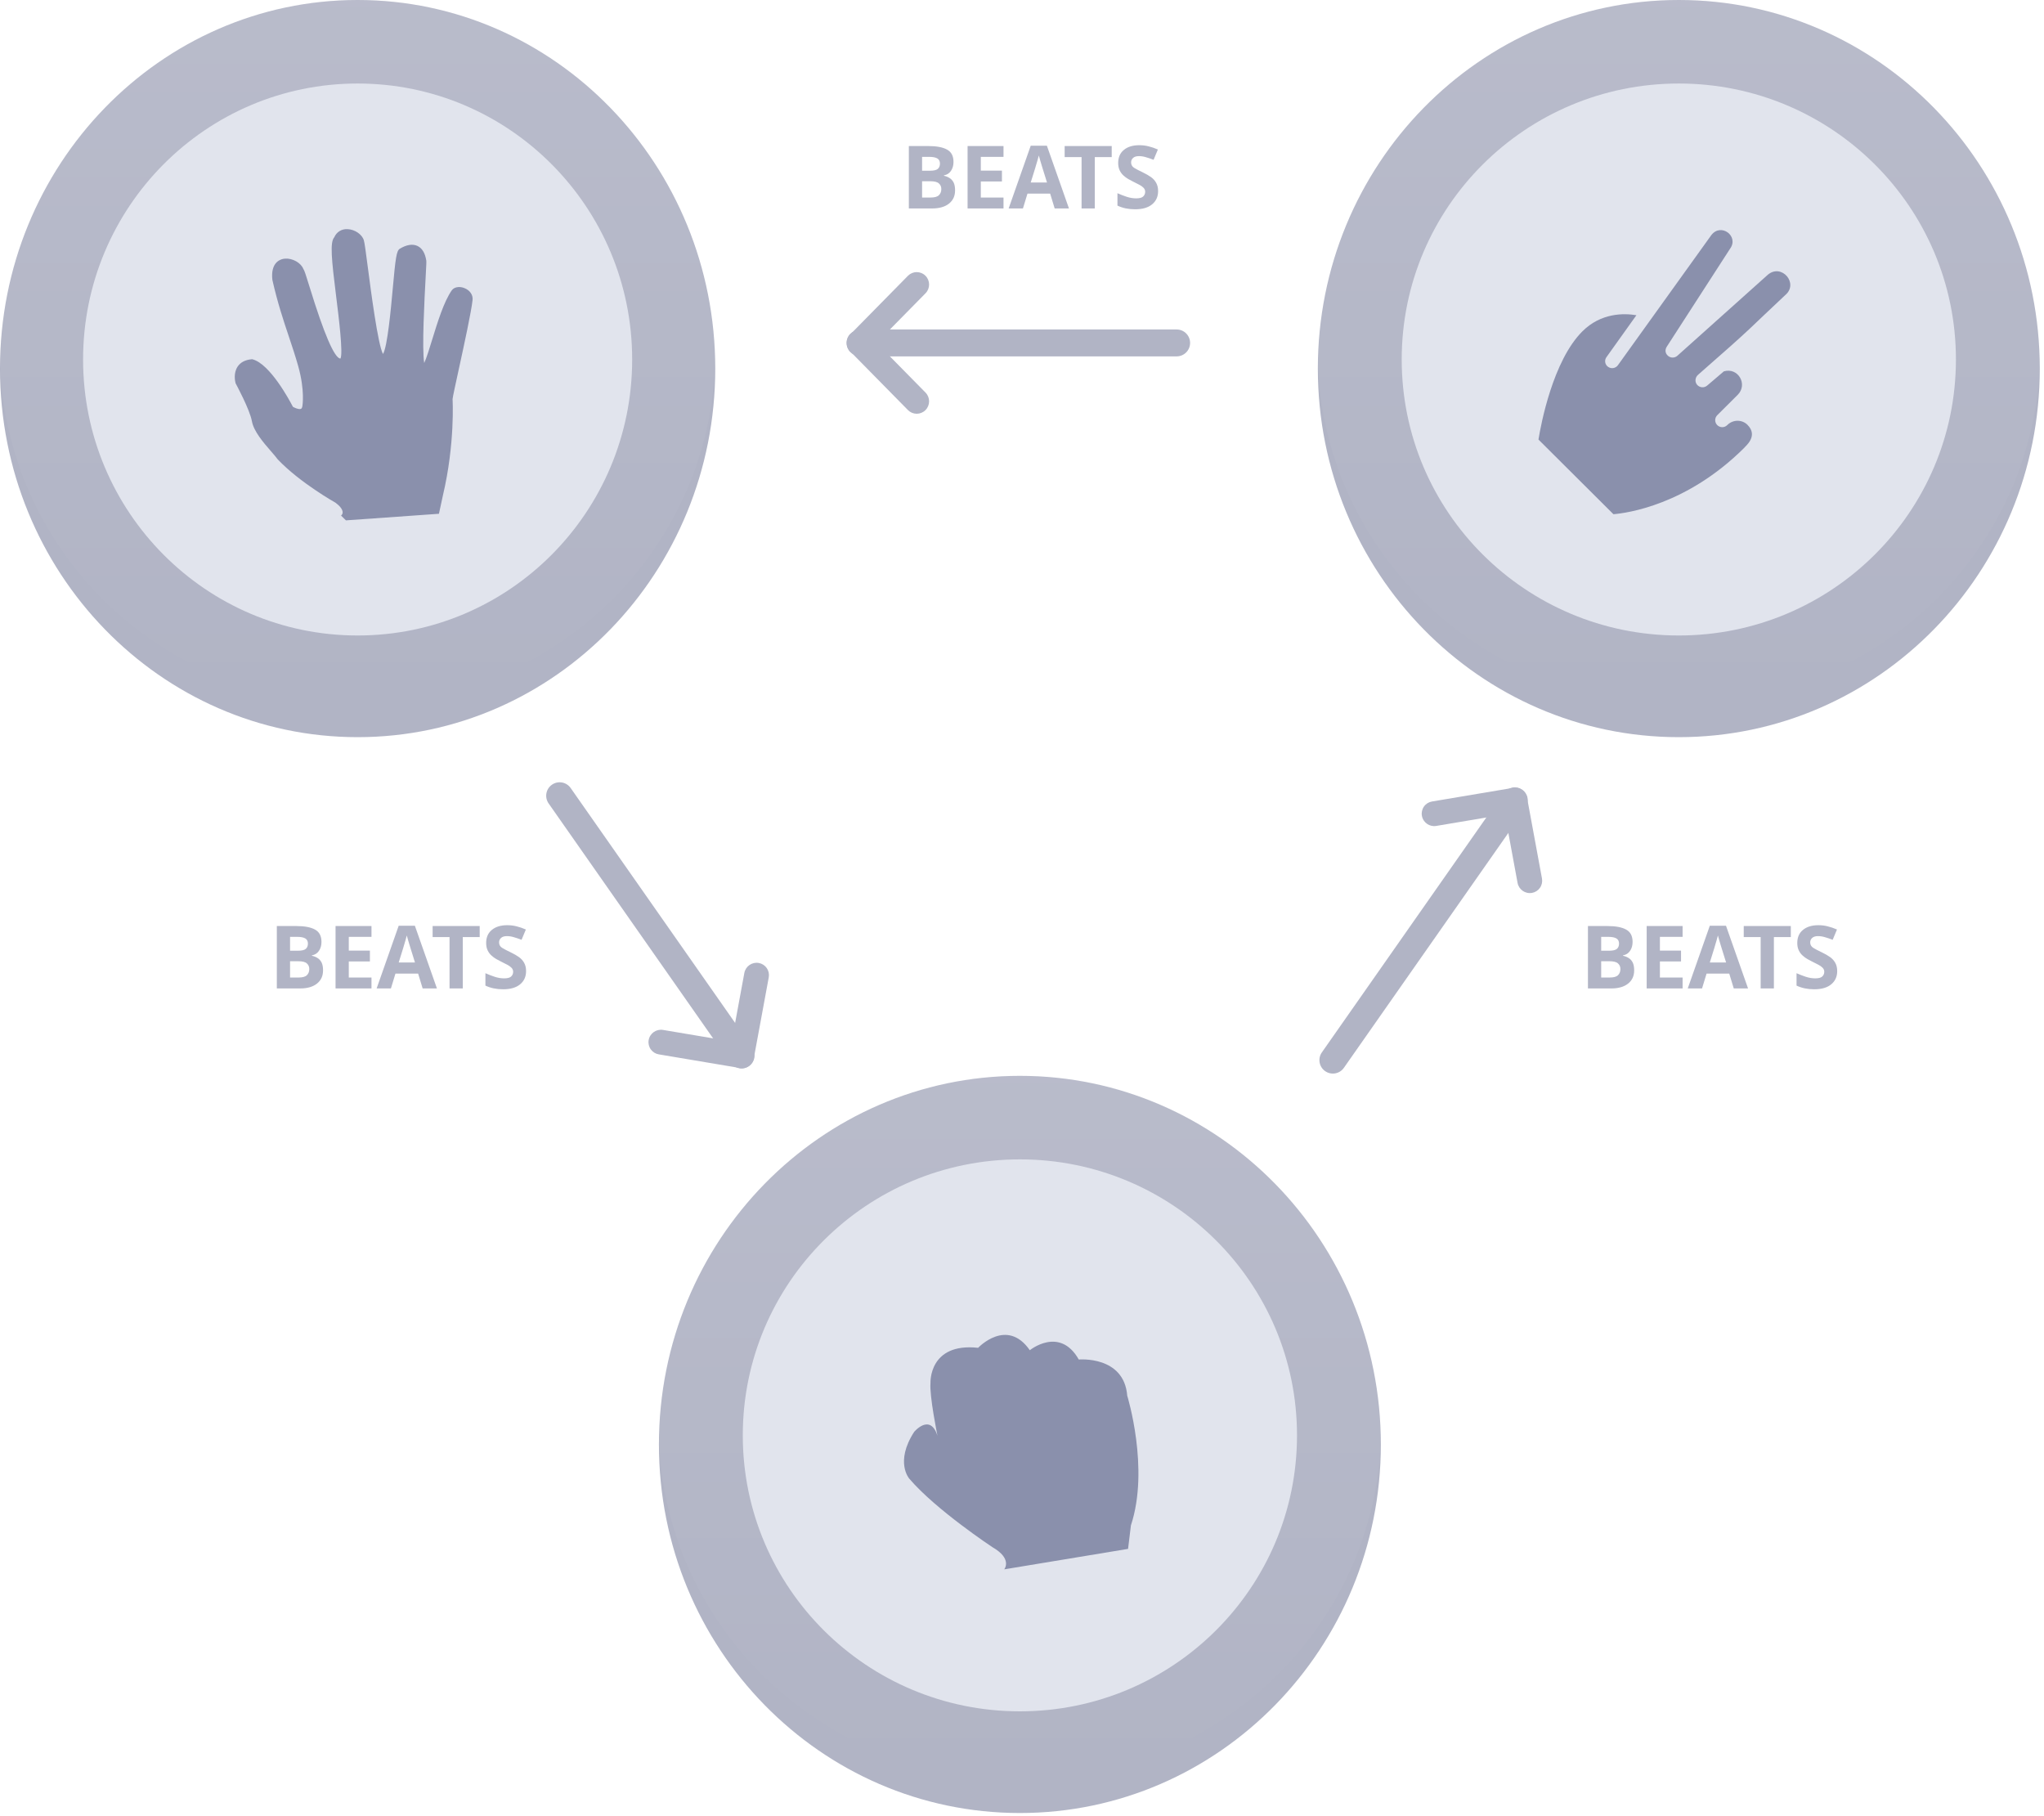
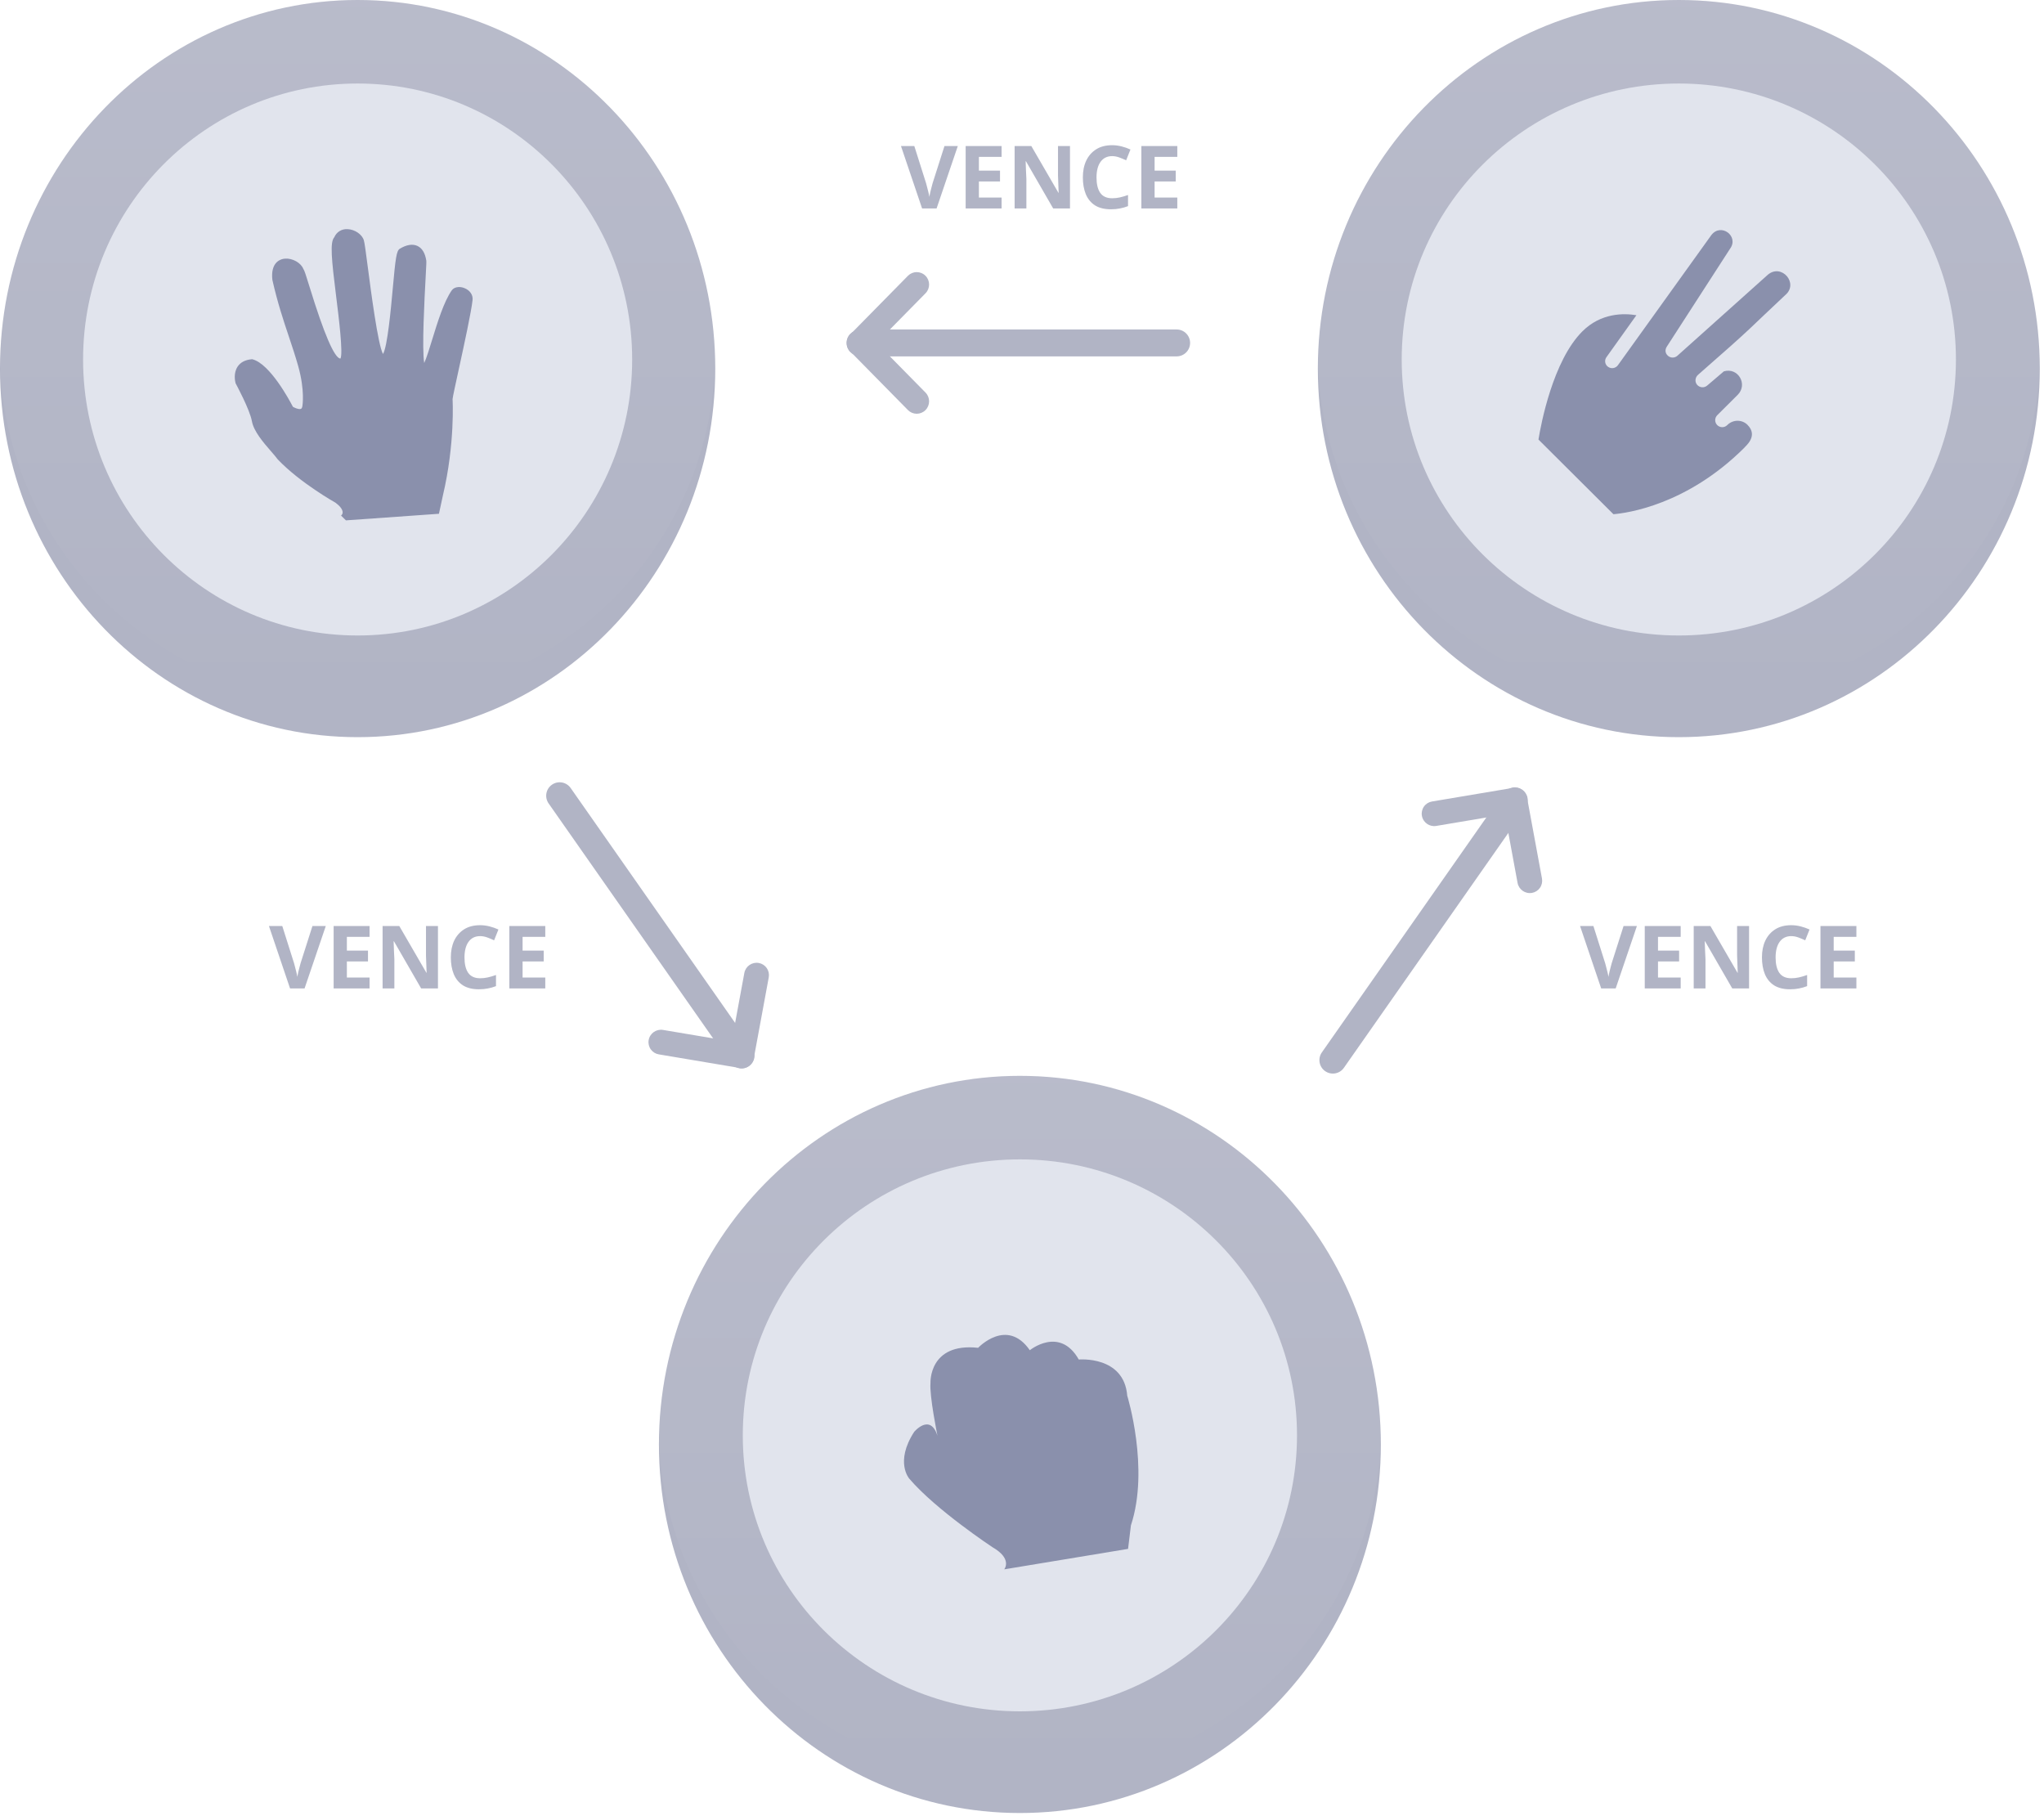
<svg xmlns="http://www.w3.org/2000/svg" width="304" height="270">
  <defs>
    <linearGradient id="a" x1="50%" x2="50%" y1="0%" y2="100%">
      <stop offset="0%" stop-color="#FFF" stop-opacity=".097" />
      <stop offset="100%" stop-color="#FFF" stop-opacity="0" />
    </linearGradient>
    <linearGradient id="b" x1="50%" x2="50%" y1="0%" y2="100%">
      <stop offset="0%" stop-color="#FFF" stop-opacity=".097" />
      <stop offset="100%" stop-color="#FFF" stop-opacity="0" />
    </linearGradient>
  </defs>
  <g fill="none" fill-rule="evenodd">
    <ellipse cx="53.189" cy="54.815" fill="#B1B4C5" rx="53.189" ry="54.815" />
    <ellipse cx="53.189" cy="52.385" fill="url(#a)" rx="53.189" ry="52.385" />
    <g transform="translate(12.357 12.421)">
      <ellipse cx="40.832" cy="41.044" fill="#E1E4ED" rx="40.832" ry="41.044" />
      <path fill="#8A90AC" fill-rule="nonzero" d="M56.697 30.417a2.125 2.125 0 00-.904-.146c-.417.03-.755.201-.955.481-1.177 1.666-2.141 4.81-2.919 7.337-.357 1.169-.836 2.733-1.183 3.475-.362-2.08.047-9.697.206-12.63l.002-.047c.11-2.038.125-2.396.1-2.553-.174-1.118-.618-1.852-1.319-2.18-.708-.333-1.629-.186-2.62.417-.497.303-.635 1.345-1.061 6.067l-.002.02c-.235 2.595-.776 8.568-1.441 9.563-.75-1.392-1.784-9.3-2.23-12.722-.312-2.397-.494-3.774-.616-4.19-.257-.87-1.343-1.611-2.418-1.653-.895-.044-1.629.415-1.98 1.214-.655.736-.423 3.179.302 8.964.344 2.754 1.056 8.441.608 9.08-.893-.099-2.427-3.661-4.559-10.592-.598-1.942-.783-2.525-.967-2.78-.362-.891-1.593-1.578-2.696-1.5a2.314 2.314 0 00-.277.036c-.578.116-1.896.653-1.615 3.13.779 3.435 1.624 5.957 2.445 8.405l.016.05c.491 1.465.955 2.85 1.387 4.388 1.016 3.63.621 5.882.616 5.907-.034.232-.105.374-.211.423a.405.405 0 01-.143.033c-.322.023-.805-.193-1.055-.333-.568-1.098-3.4-6.33-5.967-7.055L25.15 41l-.093.008c-.942.09-1.634.45-2.057 1.068-.67.978-.393 2.224-.325 2.474l.038.09c.02.037 2.079 3.825 2.397 5.587.275 1.511 1.696 3.148 2.838 4.464l.047.054c.373.43.695.802.948 1.146 3.316 3.492 8.558 6.428 8.601 6.452.654.487 1.018.958 1.056 1.363a.595.595 0 01-.117.43l-.114.12.725.711 13.832-.98.59-2.73c1.823-7.705 1.442-14.275 1.436-14.319.007-.242.518-2.58.93-4.468l.011-.048c.82-3.763 1.838-8.444 2.034-10.225.085-.761-.398-1.46-1.23-1.779z" />
    </g>
    <g transform="translate(196)">
      <ellipse cx="53.686" cy="54.815" fill="#B1B4C5" rx="53.686" ry="54.815" />
      <ellipse cx="53.686" cy="52.385" fill="url(#b)" rx="53.686" ry="52.385" />
      <g transform="translate(12.473 12.421)">
        <ellipse cx="41.214" cy="41.044" fill="#E1E4ED" rx="41.214" ry="41.044" />
        <path fill="#8A90AC" fill-rule="nonzero" d="M30.455 40.692l4.451-6.234c-1.85-.307-5.248-.375-8.031 2.397-4.388 4.37-6.165 13.809-6.535 16.093l11.15 11.105c2.008-.17 10.896-1.353 19.46-9.881.09-.184 2.177-1.72.471-3.418-.814-.81-2.162-.796-2.993.033a1.051 1.051 0 01-1.497.015 1.04 1.04 0 01.015-1.49l3.026-3.014c1.538-1.532.089-4.116-2.058-3.495l-2.477 2.112a1.065 1.065 0 01-1.497-.103c-.384-.443-.302-1.114.135-1.492 8.654-7.562 7.39-6.65 12.958-11.848 2.08-1.725-.536-4.776-2.586-3.03L40.978 40.506a1.051 1.051 0 01-1.378-.015c-.445-.383-.455-.934-.164-1.37l9.395-14.545c1.373-1.852-1.33-3.91-2.776-2.042L32.164 41.881a1.05 1.05 0 01-1.47.255 1.02 1.02 0 01-.24-1.444z" />
      </g>
    </g>
    <g transform="translate(98 160)">
      <ellipse cx="53.686" cy="54.815" fill="#B1B4C5" rx="53.686" ry="54.815" />
      <ellipse cx="53.686" cy="52.385" fill="url(#b)" rx="53.686" ry="52.385" />
      <g transform="translate(12.473 12.421)">
        <ellipse cx="41.214" cy="41.044" fill="#E1E4ED" rx="41.214" ry="41.044" />
        <path fill="#8A90AC" fill-rule="nonzero" d="M57.179 35.15c-.475-5.997-7.208-5.385-7.208-5.385-2.842-5.01-7.281-1.381-7.281-1.381-3.41-4.911-7.687-.36-7.687-.36-7.373-.796-7.087 5.234-7.087 5.234-.173 1.917 1.04 7.847 1.04 7.847-1.094-3.418-3.467-.581-3.467-.581-2.917 4.502-.721 6.967-.721 6.967 3.947 4.626 12.357 10.18 12.357 10.18 3.046 1.745 1.757 3.3 1.757 3.3l18.42-3.044.424-3.494c2.8-8.472-.547-19.284-.547-19.284z" />
      </g>
    </g>
    <text fill="#B1B4C5" font-family="BarlowSemiCondensed-Bold, Barlow Semi Condensed" font-size="13" font-style="condensed" font-weight="bold">
-       <tspan x="134" y="31">BEATS</tspan>
+       <tspan x="134" y="31">VENCE</tspan>
    </text>
    <text fill="#B1B4C5" font-family="BarlowSemiCondensed-Bold, Barlow Semi Condensed" font-size="13" font-style="condensed" font-weight="bold">
-       <tspan x="40" y="147">BEATS</tspan>
+       <tspan x="40" y="147">VENCE</tspan>
    </text>
    <text fill="#B1B4C5" font-family="BarlowSemiCondensed-Bold, Barlow Semi Condensed" font-size="13" font-style="condensed" font-weight="bold">
-       <tspan x="235" y="147">BEATS</tspan>
+       <tspan x="235" y="147">VENCE</tspan>
    </text>
    <g fill="#B1B4C5" transform="matrix(-1 0 0 1 177 39)">
      <rect width="50" height="4" y="10" rx="2" />
      <path d="M41.963 2.015l8.59 8.728c.716.727.71 1.896-.013 2.616a1.833 1.833 0 01-2.6-.013l-8.59-8.728a1.855 1.855 0 01.013-2.616 1.833 1.833 0 012.6.013z" />
      <path d="M39.35 19.382l8.59-8.728a1.833 1.833 0 012.6-.013c.723.72.729 1.889.013 2.616l-8.59 8.728a1.833 1.833 0 01-2.6.013 1.855 1.855 0 01-.013-2.616z" />
    </g>
    <g fill="#B1B4C5" transform="scale(1 -1) rotate(-55 -82.574 -131.195)">
      <rect width="50" height="4" y="10" rx="2" />
      <path d="M41.963 2.015l8.59 8.728c.716.727.71 1.896-.013 2.616a1.833 1.833 0 01-2.6-.013l-8.59-8.728a1.855 1.855 0 01.013-2.616 1.833 1.833 0 012.6.013z" />
      <path d="M39.35 19.382l8.59-8.728a1.833 1.833 0 012.6-.013c.723.72.729 1.889.013 2.616l-8.59 8.728a1.833 1.833 0 01-2.6.013 1.855 1.855 0 01-.013-2.616z" />
    </g>
    <g fill="#B1B4C5" transform="rotate(-55 240.022 -103.651)">
      <rect width="50" height="4" y="10" rx="2" />
      <path d="M41.963 2.015l8.59 8.728c.716.727.71 1.896-.013 2.616a1.833 1.833 0 01-2.6-.013l-8.59-8.728a1.855 1.855 0 01.013-2.616 1.833 1.833 0 012.6.013z" />
      <path d="M39.35 19.382l8.59-8.728a1.833 1.833 0 012.6-.013c.723.72.729 1.889.013 2.616l-8.59 8.728a1.833 1.833 0 01-2.6.013 1.855 1.855 0 01-.013-2.616z" />
    </g>
  </g>
</svg>
